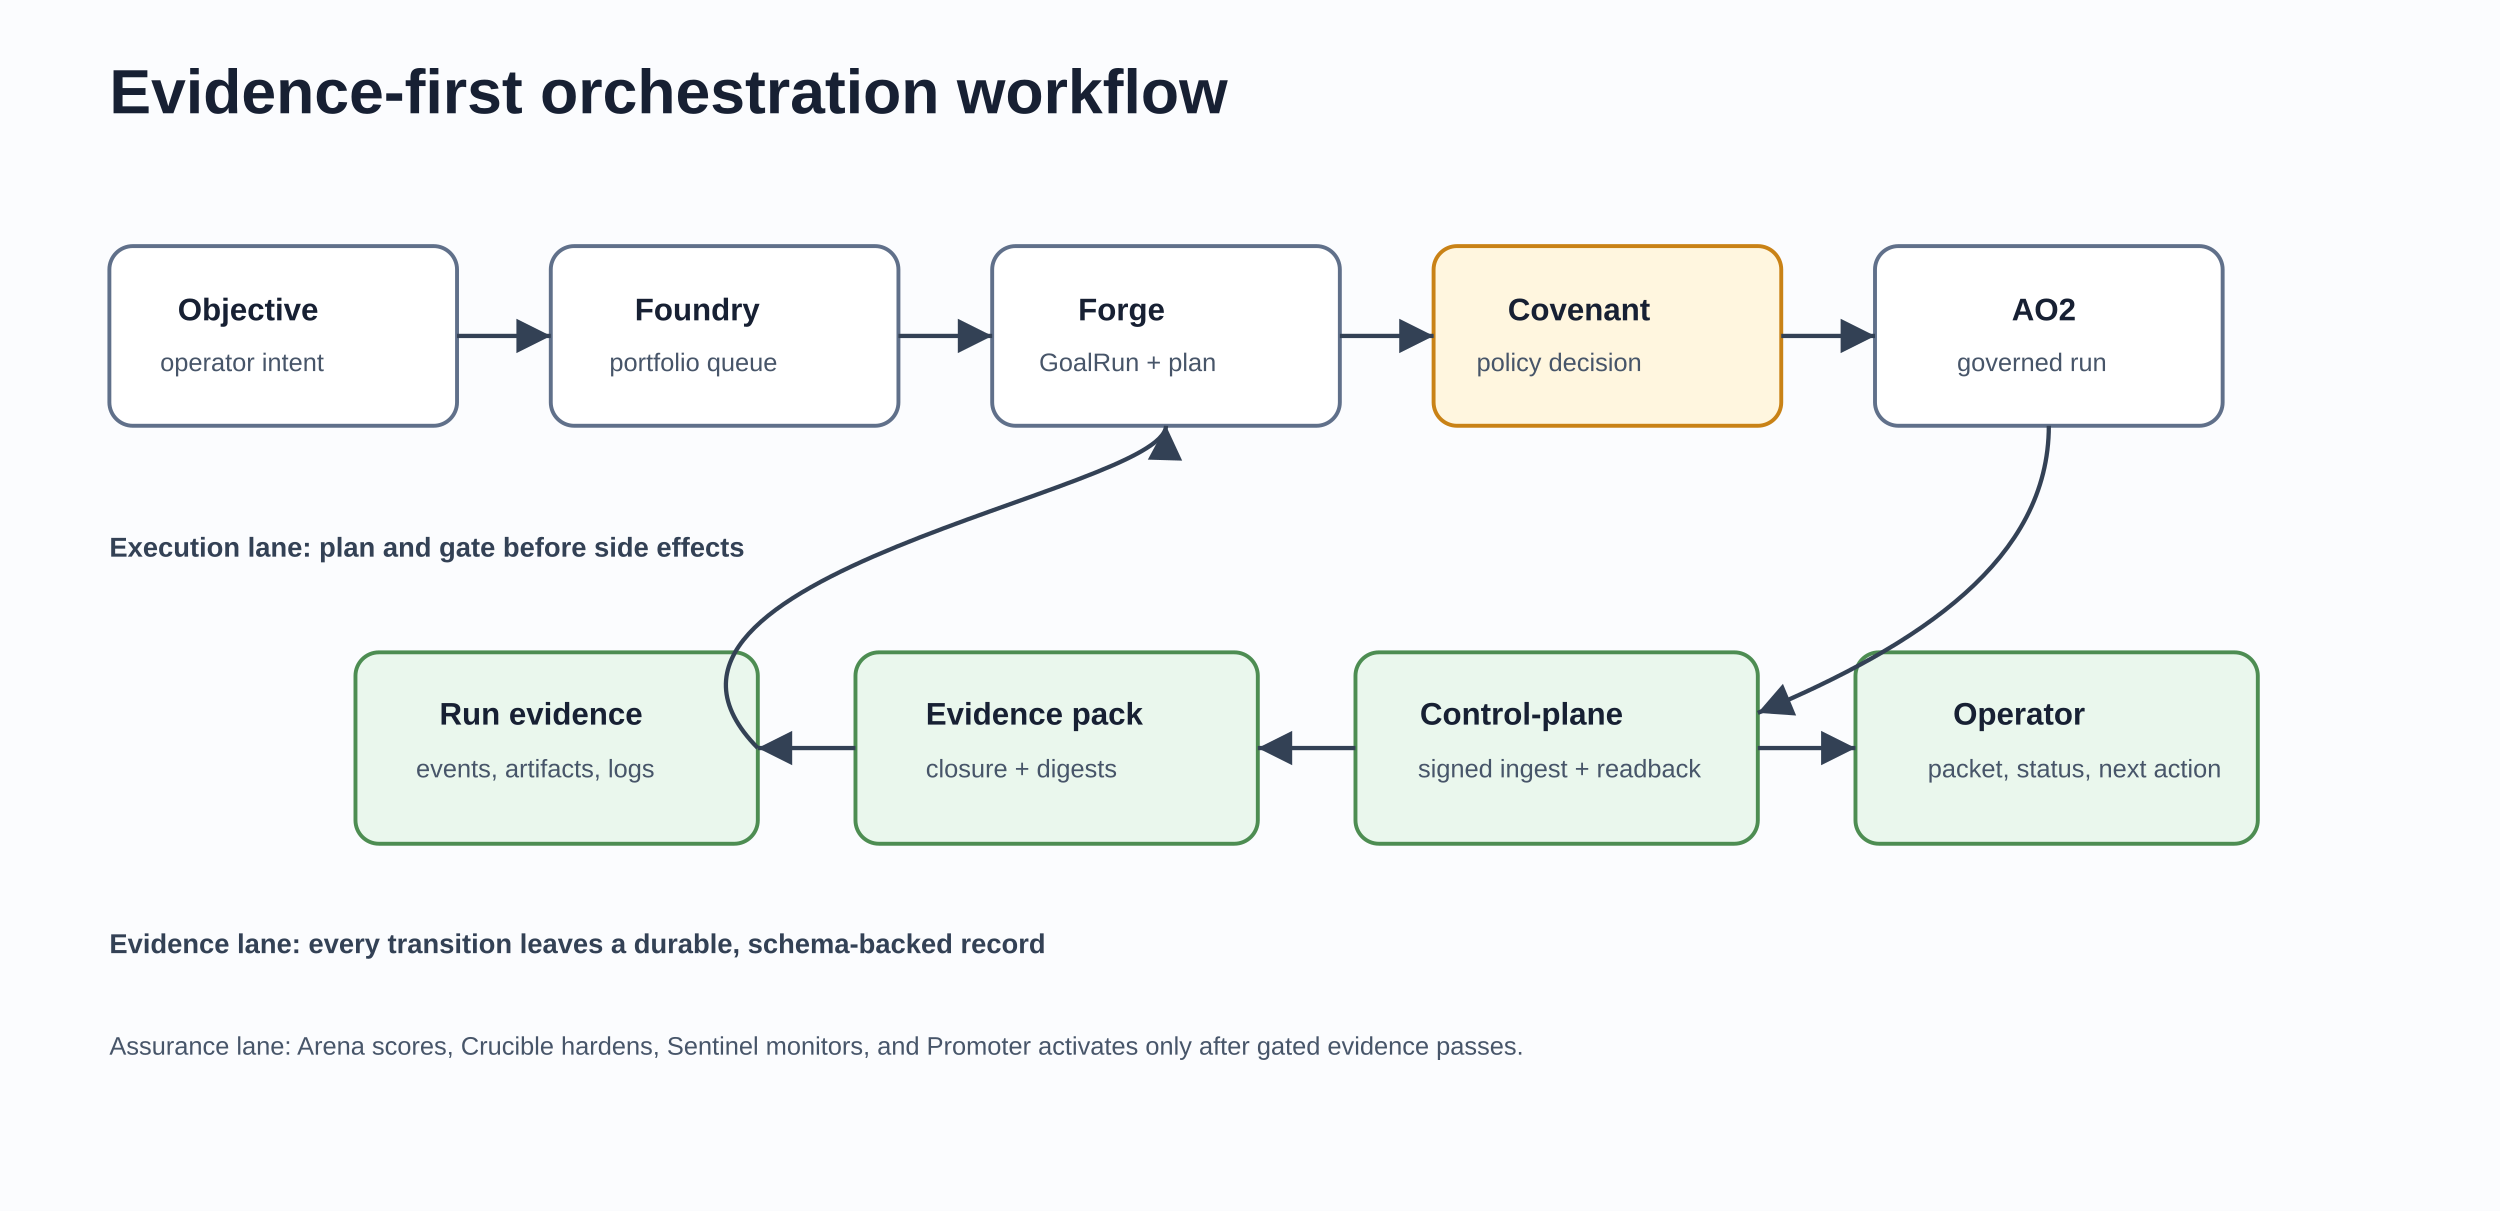
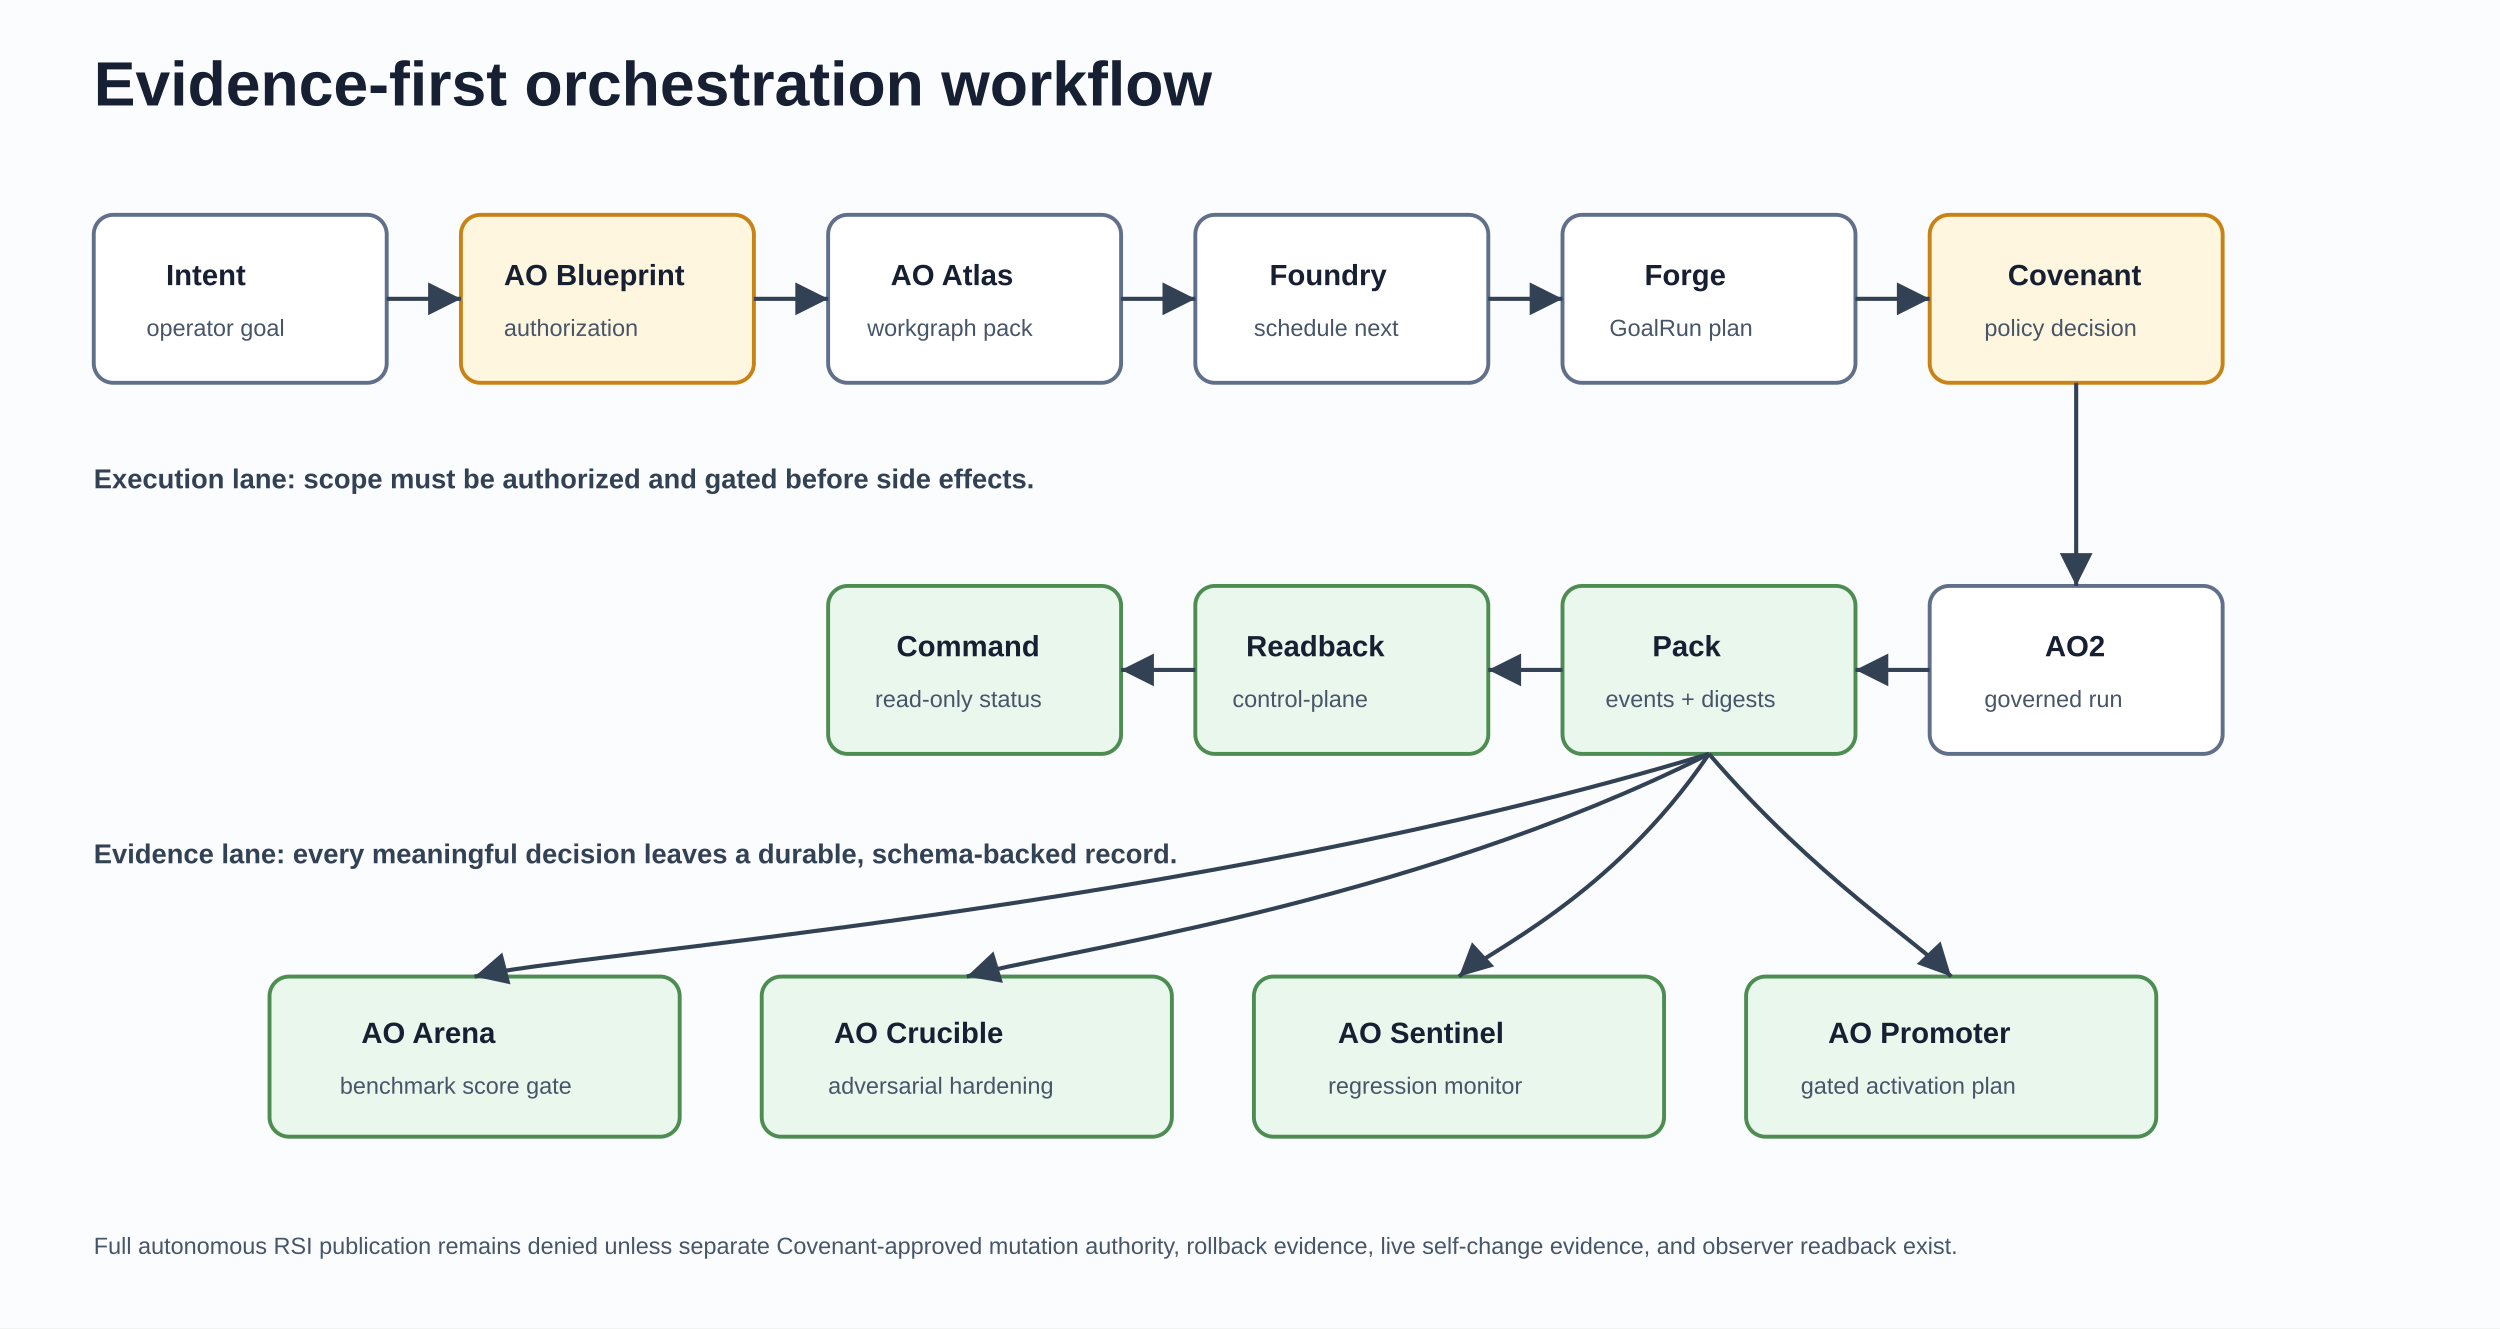
- <svg xmlns="http://www.w3.org/2000/svg" width="1280" height="620" viewBox="0 0 1280 620" role="img" aria-labelledby="title desc">
+ <svg xmlns="http://www.w3.org/2000/svg" width="1280" height="680" viewBox="0 0 1280 680" role="img" aria-labelledby="title desc">
  <defs>
    <marker id="arrow" markerWidth="12" markerHeight="12" refX="10" refY="6" orient="auto">
      <path d="M2,2 L10,6 L2,10 Z" fill="#334155" />
    </marker>
    <style>
      .bg { fill: #fbfcfe; }
      .title { font: 700 32px Arial, sans-serif; fill: #172033; }
-       .step { fill: #ffffff; stroke: #60708a; stroke-width: 2; rx: 12; }
-       .gate { fill: #fff6df; stroke: #c98216; stroke-width: 2; rx: 12; }
-       .evidence { fill: #eaf7ed; stroke: #4d8d52; stroke-width: 2; rx: 12; }
-       .text { font: 700 16px Arial, sans-serif; fill: #172033; }
-       .small { font: 400 13px Arial, sans-serif; fill: #475569; }
-       .arrow { stroke: #334155; stroke-width: 2.2; fill: none; marker-end: url(#arrow); }
+       .step { fill: #ffffff; stroke: #60708a; stroke-width: 2; rx: 10; }
+       .gate { fill: #fff6df; stroke: #c98216; stroke-width: 2; rx: 10; }
+       .evidence { fill: #eaf7ed; stroke: #4d8d52; stroke-width: 2; rx: 10; }
+       .text { font: 700 15px Arial, sans-serif; fill: #172033; }
+       .small { font: 400 12px Arial, sans-serif; fill: #475569; }
+       .arrow { stroke: #334155; stroke-width: 2.1; fill: none; marker-end: url(#arrow); }
      .lane { font: 700 14px Arial, sans-serif; fill: #334155; }
    </style>
  </defs>
-   <rect class="bg" width="1280" height="620" />
-   <text class="title" x="56" y="58">Evidence-first orchestration workflow</text>
-   <rect class="step" x="56" y="126" width="178" height="92" />
-   <text class="text" x="91" y="164">Objective</text>
-   <text class="small" x="82" y="190">operator intent</text>
-   <rect class="step" x="282" y="126" width="178" height="92" />
-   <text class="text" x="325" y="164">Foundry</text>
-   <text class="small" x="312" y="190">portfolio queue</text>
-   <rect class="step" x="508" y="126" width="178" height="92" />
-   <text class="text" x="552" y="164">Forge</text>
-   <text class="small" x="532" y="190">GoalRun + plan</text>
-   <rect class="gate" x="734" y="126" width="178" height="92" />
-   <text class="text" x="772" y="164">Covenant</text>
-   <text class="small" x="756" y="190">policy decision</text>
-   <rect class="step" x="960" y="126" width="178" height="92" />
-   <text class="text" x="1030" y="164">AO2</text>
-   <text class="small" x="1002" y="190">governed run</text>
-   <path class="arrow" d="M234 172 L282 172" />
-   <path class="arrow" d="M460 172 L508 172" />
-   <path class="arrow" d="M686 172 L734 172" />
-   <path class="arrow" d="M912 172 L960 172" />
-   <rect class="evidence" x="182" y="334" width="206" height="98" />
-   <text class="text" x="225" y="371">Run evidence</text>
-   <text class="small" x="213" y="398">events, artifacts, logs</text>
-   <rect class="evidence" x="438" y="334" width="206" height="98" />
-   <text class="text" x="474" y="371">Evidence pack</text>
-   <text class="small" x="474" y="398">closure + digests</text>
-   <rect class="evidence" x="694" y="334" width="206" height="98" />
-   <text class="text" x="727" y="371">Control-plane</text>
-   <text class="small" x="726" y="398">signed ingest + readback</text>
-   <rect class="evidence" x="950" y="334" width="206" height="98" />
-   <text class="text" x="1000" y="371">Operator</text>
-   <text class="small" x="987" y="398">packet, status, next action</text>
-   <path class="arrow" d="M1049 218 C1049 286 984 330 900 365" />
-   <path class="arrow" d="M694 383 L644 383" />
-   <path class="arrow" d="M438 383 L388 383" />
-   <path class="arrow" d="M388 383 C300 294 596 252 597 218" />
-   <path class="arrow" d="M900 383 L950 383" />
-   <text class="lane" x="56" y="285">Execution lane: plan and gate before side effects</text>
-   <text class="lane" x="56" y="488">Evidence lane: every transition leaves a durable, schema-backed record</text>
-   <text class="small" x="56" y="540">Assurance lane: Arena scores, Crucible hardens, Sentinel monitors, and Promoter activates only after gated evidence passes.</text>
+   <rect class="bg" width="1280" height="680" />
+   <text class="title" x="48" y="54">Evidence-first orchestration workflow</text>
+   <rect class="step" x="48" y="110" width="150" height="86" />
+   <text class="text" x="85" y="146">Intent</text>
+   <text class="small" x="75" y="172">operator goal</text>
+   <rect class="gate" x="236" y="110" width="150" height="86" />
+   <text class="text" x="258" y="146">AO Blueprint</text>
+   <text class="small" x="258" y="172">authorization</text>
+   <rect class="step" x="424" y="110" width="150" height="86" />
+   <text class="text" x="456" y="146">AO Atlas</text>
+   <text class="small" x="444" y="172">workgraph pack</text>
+   <rect class="step" x="612" y="110" width="150" height="86" />
+   <text class="text" x="650" y="146">Foundry</text>
+   <text class="small" x="642" y="172">schedule next</text>
+   <rect class="step" x="800" y="110" width="150" height="86" />
+   <text class="text" x="842" y="146">Forge</text>
+   <text class="small" x="824" y="172">GoalRun plan</text>
+   <rect class="gate" x="988" y="110" width="150" height="86" />
+   <text class="text" x="1028" y="146">Covenant</text>
+   <text class="small" x="1016" y="172">policy decision</text>
+   <path class="arrow" d="M198 153 L236 153" />
+   <path class="arrow" d="M386 153 L424 153" />
+   <path class="arrow" d="M574 153 L612 153" />
+   <path class="arrow" d="M762 153 L800 153" />
+   <path class="arrow" d="M950 153 L988 153" />
+   <rect class="step" x="988" y="300" width="150" height="86" />
+   <text class="text" x="1047" y="336">AO2</text>
+   <text class="small" x="1016" y="362">governed run</text>
+   <rect class="evidence" x="800" y="300" width="150" height="86" />
+   <text class="text" x="846" y="336">Pack</text>
+   <text class="small" x="822" y="362">events + digests</text>
+   <rect class="evidence" x="612" y="300" width="150" height="86" />
+   <text class="text" x="638" y="336">Readback</text>
+   <text class="small" x="631" y="362">control-plane</text>
+   <rect class="evidence" x="424" y="300" width="150" height="86" />
+   <text class="text" x="459" y="336">Command</text>
+   <text class="small" x="448" y="362">read-only status</text>
+   <path class="arrow" d="M1063 196 L1063 300" />
+   <path class="arrow" d="M988 343 L950 343" />
+   <path class="arrow" d="M800 343 L762 343" />
+   <path class="arrow" d="M612 343 L574 343" />
+   <text class="lane" x="48" y="250">Execution lane: scope must be authorized and gated before side effects.</text>
+   <text class="lane" x="48" y="442">Evidence lane: every meaningful decision leaves a durable, schema-backed record.</text>
+   <rect class="evidence" x="138" y="500" width="210" height="82" />
+   <text class="text" x="185" y="534">AO Arena</text>
+   <text class="small" x="174" y="560">benchmark score gate</text>
+   <rect class="evidence" x="390" y="500" width="210" height="82" />
+   <text class="text" x="427" y="534">AO Crucible</text>
+   <text class="small" x="424" y="560">adversarial hardening</text>
+   <rect class="evidence" x="642" y="500" width="210" height="82" />
+   <text class="text" x="685" y="534">AO Sentinel</text>
+   <text class="small" x="680" y="560">regression monitor</text>
+   <rect class="evidence" x="894" y="500" width="210" height="82" />
+   <text class="text" x="936" y="534">AO Promoter</text>
+   <text class="small" x="922" y="560">gated activation plan</text>
+   <path class="arrow" d="M875 386 C825 460 760 488 747 500" />
+   <path class="arrow" d="M875 386 C720 464 535 488 495 500" />
+   <path class="arrow" d="M875 386 C610 466 290 488 243 500" />
+   <path class="arrow" d="M875 386 C930 450 982 482 999 500" />
+   <text class="small" x="48" y="642">Full autonomous RSI publication remains denied unless separate Covenant-approved mutation authority, rollback evidence, live self-change evidence, and observer readback exist.</text>
</svg>
